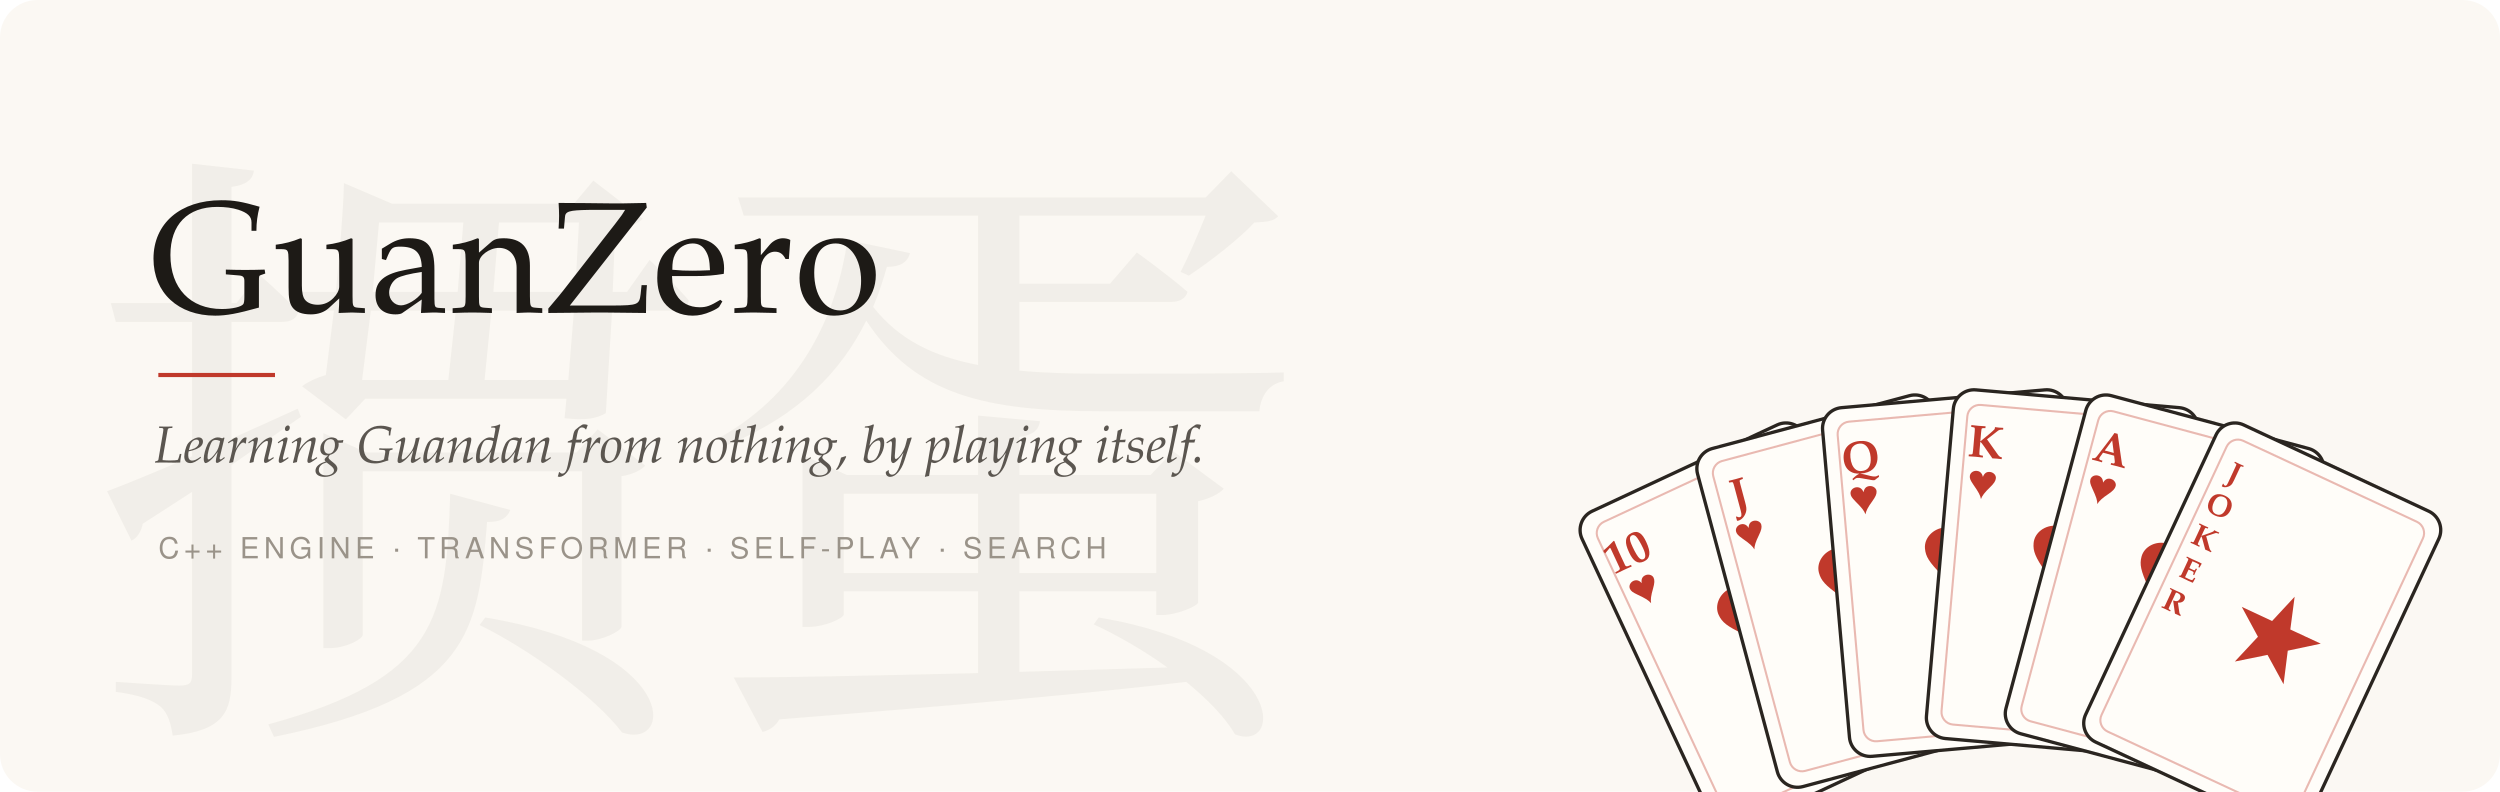
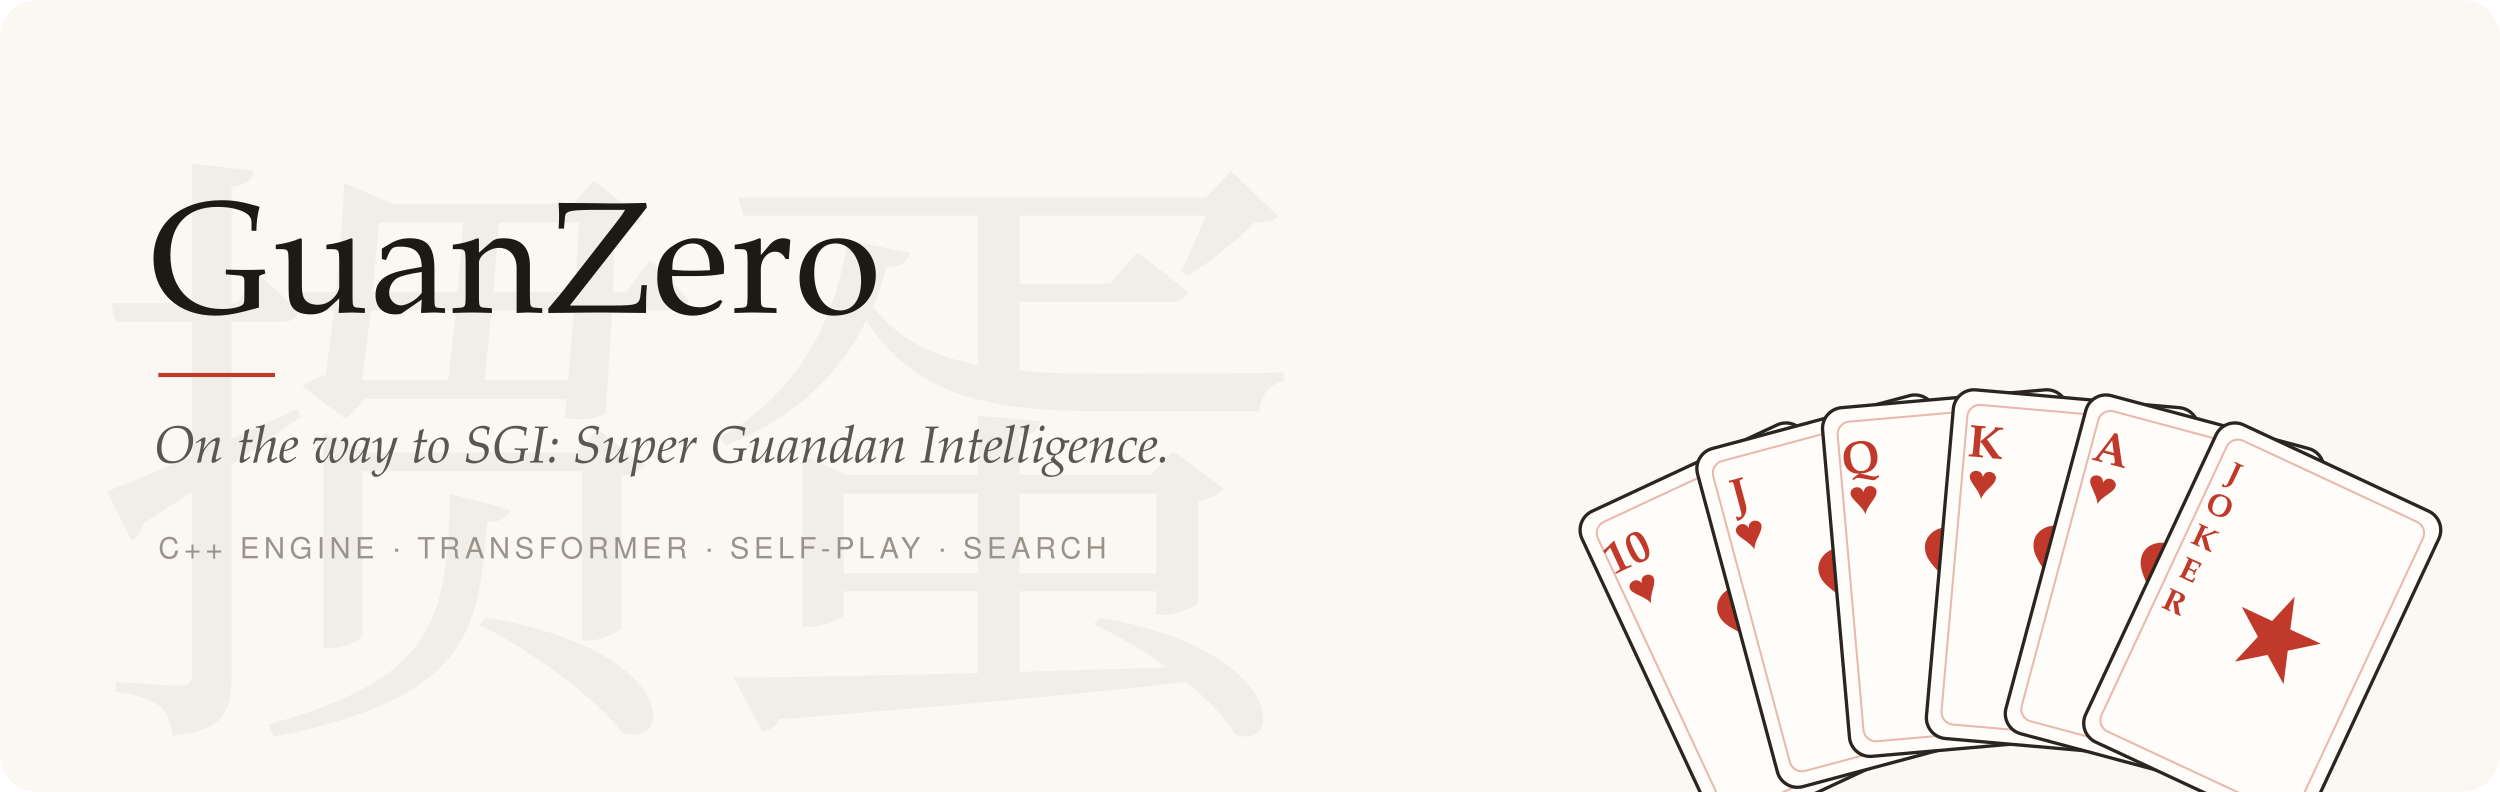
<svg xmlns="http://www.w3.org/2000/svg" viewBox="0 0 1200 380" width="1200" height="380" role="img" aria-labelledby="t">
  <style>
.bg{fill:#fbf8f3}.ink{fill:#1d1a16}.ink2{fill:#5b5650}.mute{fill:#9a9389}.wm{fill:#1d1a16;fill-opacity:.045}
.card{fill:#fffdf9;stroke:#2a2520;stroke-width:1.6}.inner{fill:none;stroke:#c0392b;stroke-opacity:.35;stroke-width:1}
.red{fill:#c0392b}.blk{fill:#1d1a16}.rule{stroke:#c0392b;stroke-width:2}
.serif{font-family:"Iowan Old Style","Palatino Linotype",Palatino,Georgia,serif}
.cjk{font-family:"Songti SC","STSong","Noto Serif CJK SC","Source Han Serif SC","SimSun",serif}
.sans{font-family:ui-sans-serif,-apple-system,"Segoe UI",Helvetica,Arial,sans-serif}
</style>
  <rect class="bg" width="1200" height="380" rx="18" />
  <text class="wm cjk" x="40" y="330" font-size="300" letter-spacing="-10">掼蛋</text>
  <text class="ink serif" x="72" y="150" font-size="76" letter-spacing="1">GuanZero</text>
  <line class="rule" x1="76" x2="132" y1="180" y2="180" />
-   <text class="ink2 serif" x="74" y="222" font-size="25" font-style="italic">Learning Guandan from nothing, by playing itself.</text>
+   <text class="ink2 serif" x="74" y="222" font-size="25" font-style="italic">On the way to SGI: Super Guandan Intelligence.</text>
  <text class="mute sans" x="76" y="268" font-size="14" letter-spacing="2.2">C++ ENGINE  ·  TRANSFORMER  ·  SELF-PLAY  ·  SEARCH</text>
  <g transform="rotate(-25 965 560)">
    <rect class="card" x="906.0" y="190" width="118" height="168" rx="10" />
    <rect class="inner" x="913.0" y="197" width="104" height="154" rx="6" />
    <text class="red serif" x="923.0" y="222" font-size="22" text-anchor="middle" font-weight="600">10</text>
    <text class="red serif" x="923.0" y="242" font-size="18" text-anchor="middle">♥</text>
    <text class="red serif" x="971.0" y="296.0" font-size="60" text-anchor="middle">♥</text>
  </g>
  <g transform="rotate(-15 965 560)">
    <rect class="card" x="906.0" y="190" width="118" height="168" rx="10" />
    <rect class="inner" x="913.0" y="197" width="104" height="154" rx="6" />
    <text class="red serif" x="923.0" y="222" font-size="22" text-anchor="middle" font-weight="600">J</text>
    <text class="red serif" x="923.0" y="242" font-size="18" text-anchor="middle">♥</text>
    <text class="red serif" x="971.0" y="296.0" font-size="60" text-anchor="middle">♥</text>
  </g>
  <g transform="rotate(-5 965 560)">
    <rect class="card" x="906.0" y="190" width="118" height="168" rx="10" />
    <rect class="inner" x="913.0" y="197" width="104" height="154" rx="6" />
    <text class="red serif" x="923.0" y="222" font-size="22" text-anchor="middle" font-weight="600">Q</text>
    <text class="red serif" x="923.0" y="242" font-size="18" text-anchor="middle">♥</text>
    <text class="red serif" x="971.0" y="296.0" font-size="60" text-anchor="middle">♥</text>
  </g>
  <g transform="rotate(5 965 560)">
    <rect class="card" x="906.0" y="190" width="118" height="168" rx="10" />
    <rect class="inner" x="913.0" y="197" width="104" height="154" rx="6" />
    <text class="red serif" x="923.0" y="222" font-size="22" text-anchor="middle" font-weight="600">K</text>
    <text class="red serif" x="923.0" y="242" font-size="18" text-anchor="middle">♥</text>
    <text class="red serif" x="971.0" y="296.0" font-size="60" text-anchor="middle">♥</text>
  </g>
  <g transform="rotate(15 965 560)">
    <rect class="card" x="906.0" y="190" width="118" height="168" rx="10" />
    <rect class="inner" x="913.0" y="197" width="104" height="154" rx="6" />
    <text class="red serif" x="923.0" y="222" font-size="22" text-anchor="middle" font-weight="600">A</text>
    <text class="red serif" x="923.0" y="242" font-size="18" text-anchor="middle">♥</text>
    <text class="red serif" x="971.0" y="296.0" font-size="60" text-anchor="middle">♥</text>
  </g>
  <g transform="rotate(25 965 560)">
    <rect class="card" x="906.0" y="190" width="118" height="168" rx="10" />
    <rect class="inner" x="913.0" y="197" width="104" height="154" rx="6" />
    <text class="red serif" x="922.0" y="218" font-size="15" text-anchor="middle" font-weight="600">J</text>
    <text class="red serif" x="922.0" y="235" font-size="15" text-anchor="middle" font-weight="600">O</text>
    <text class="red serif" x="922.0" y="252" font-size="15" text-anchor="middle" font-weight="600">K</text>
    <text class="red serif" x="922.0" y="269" font-size="15" text-anchor="middle" font-weight="600">E</text>
    <text class="red serif" x="922.0" y="286" font-size="15" text-anchor="middle" font-weight="600">R</text>
    <text class="red serif" x="973.0" y="294.0" font-size="56" text-anchor="middle">★</text>
  </g>
</svg>
